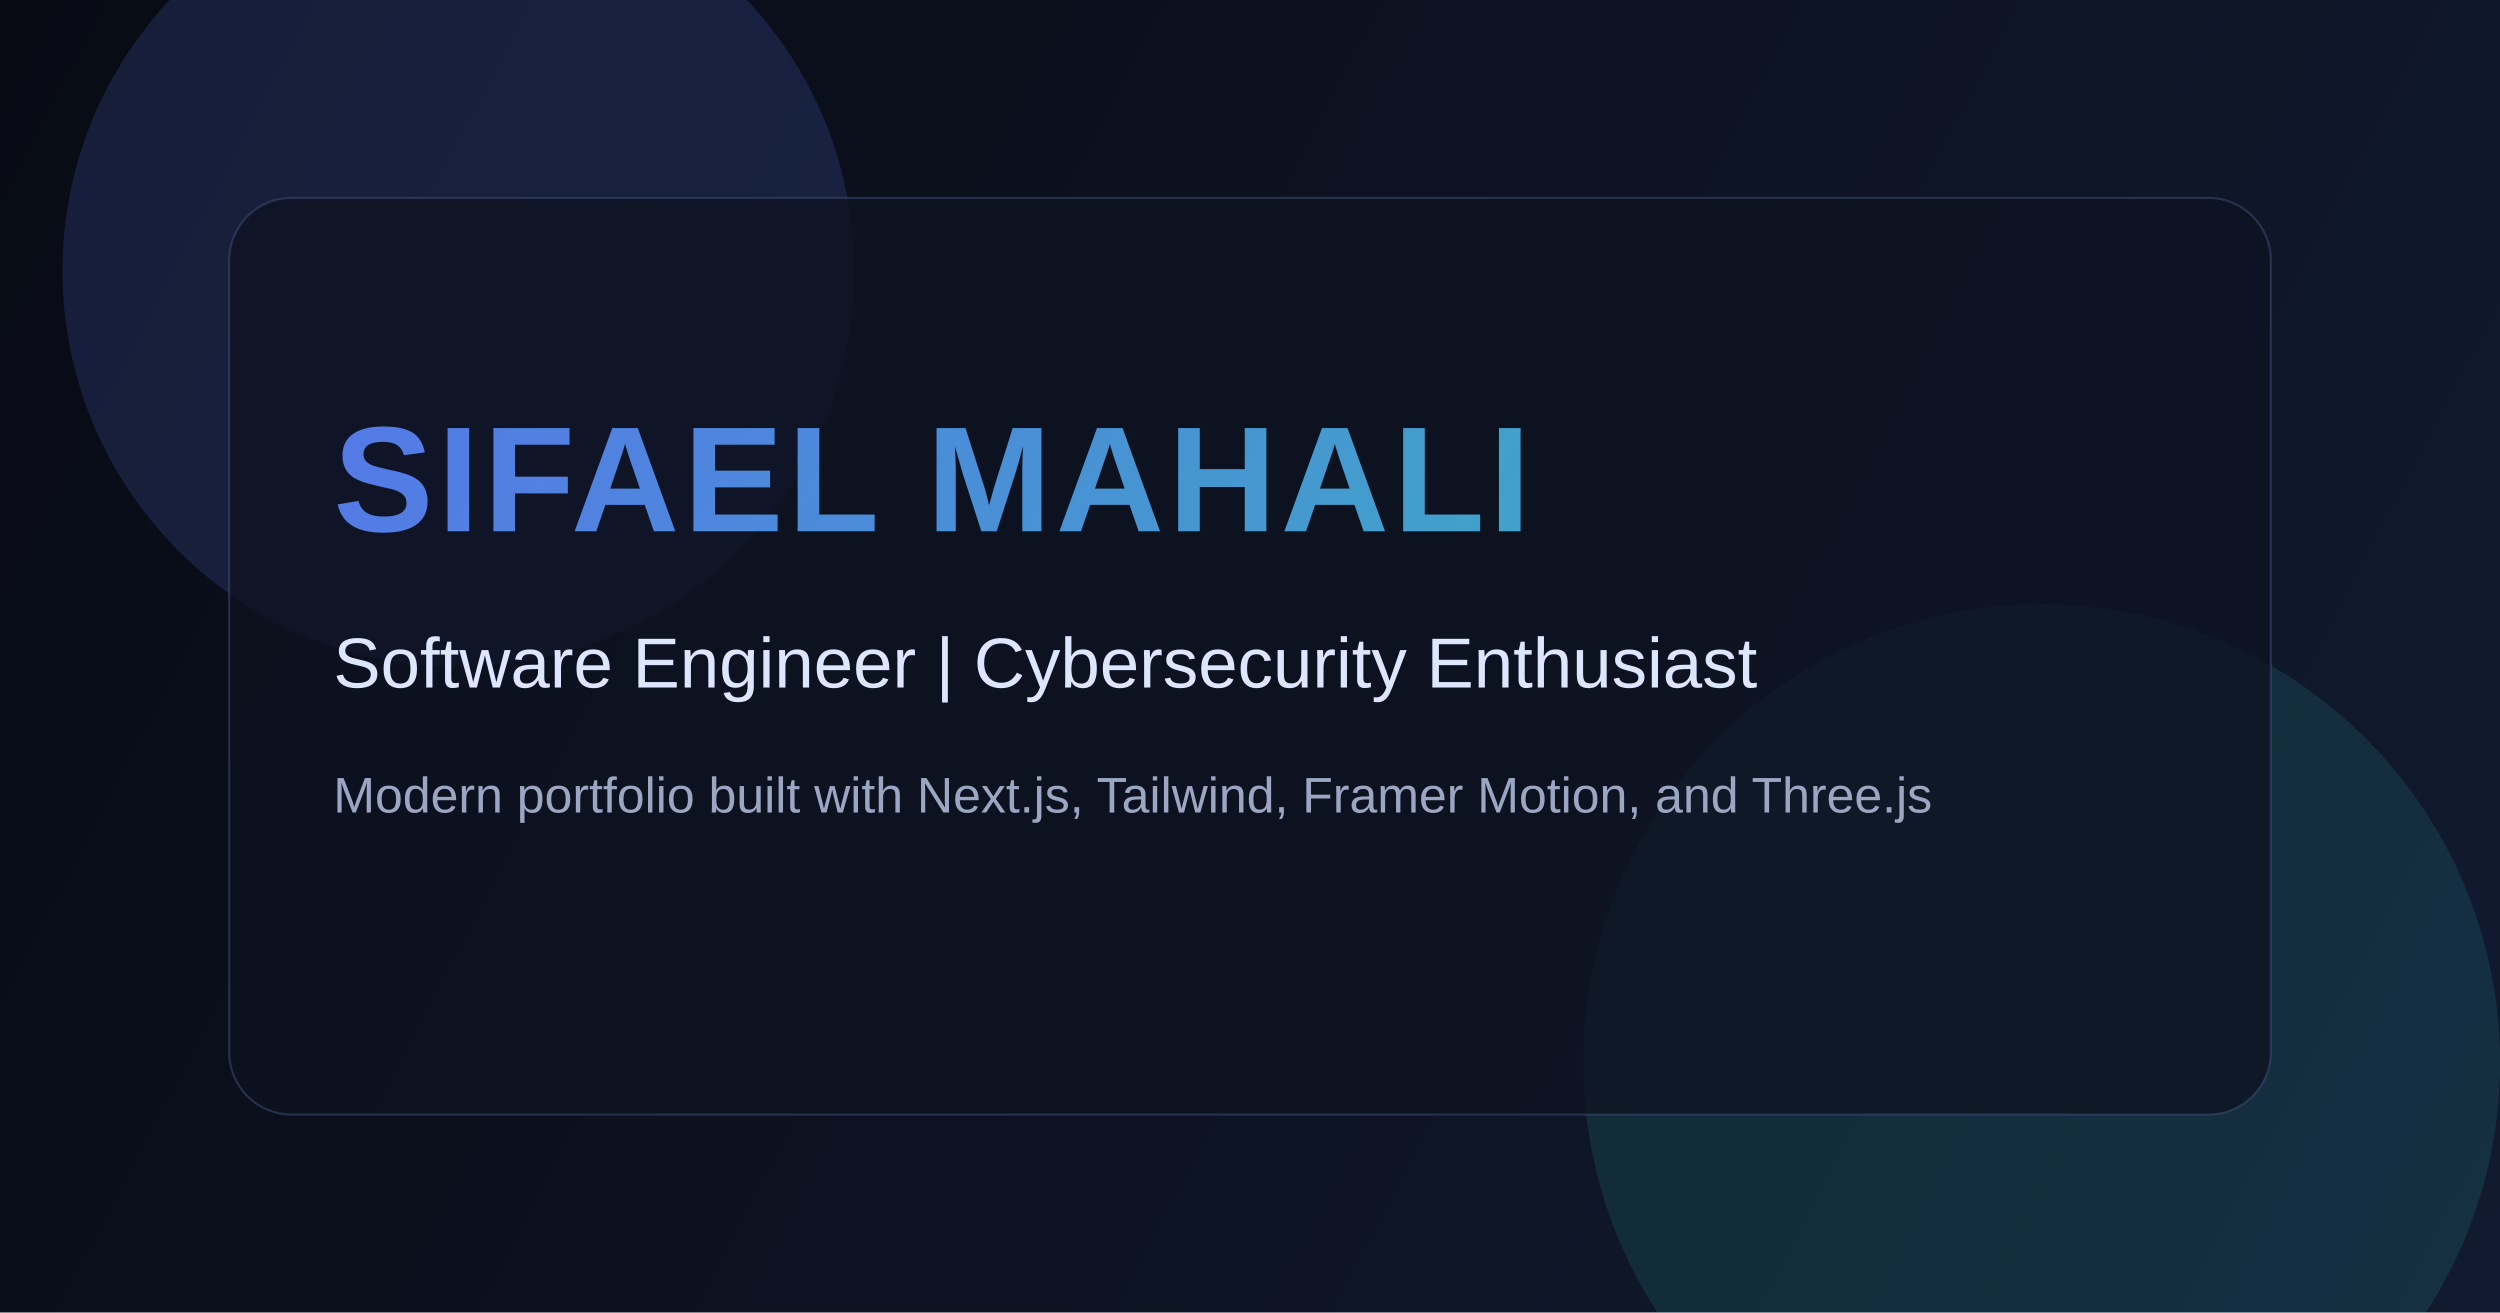
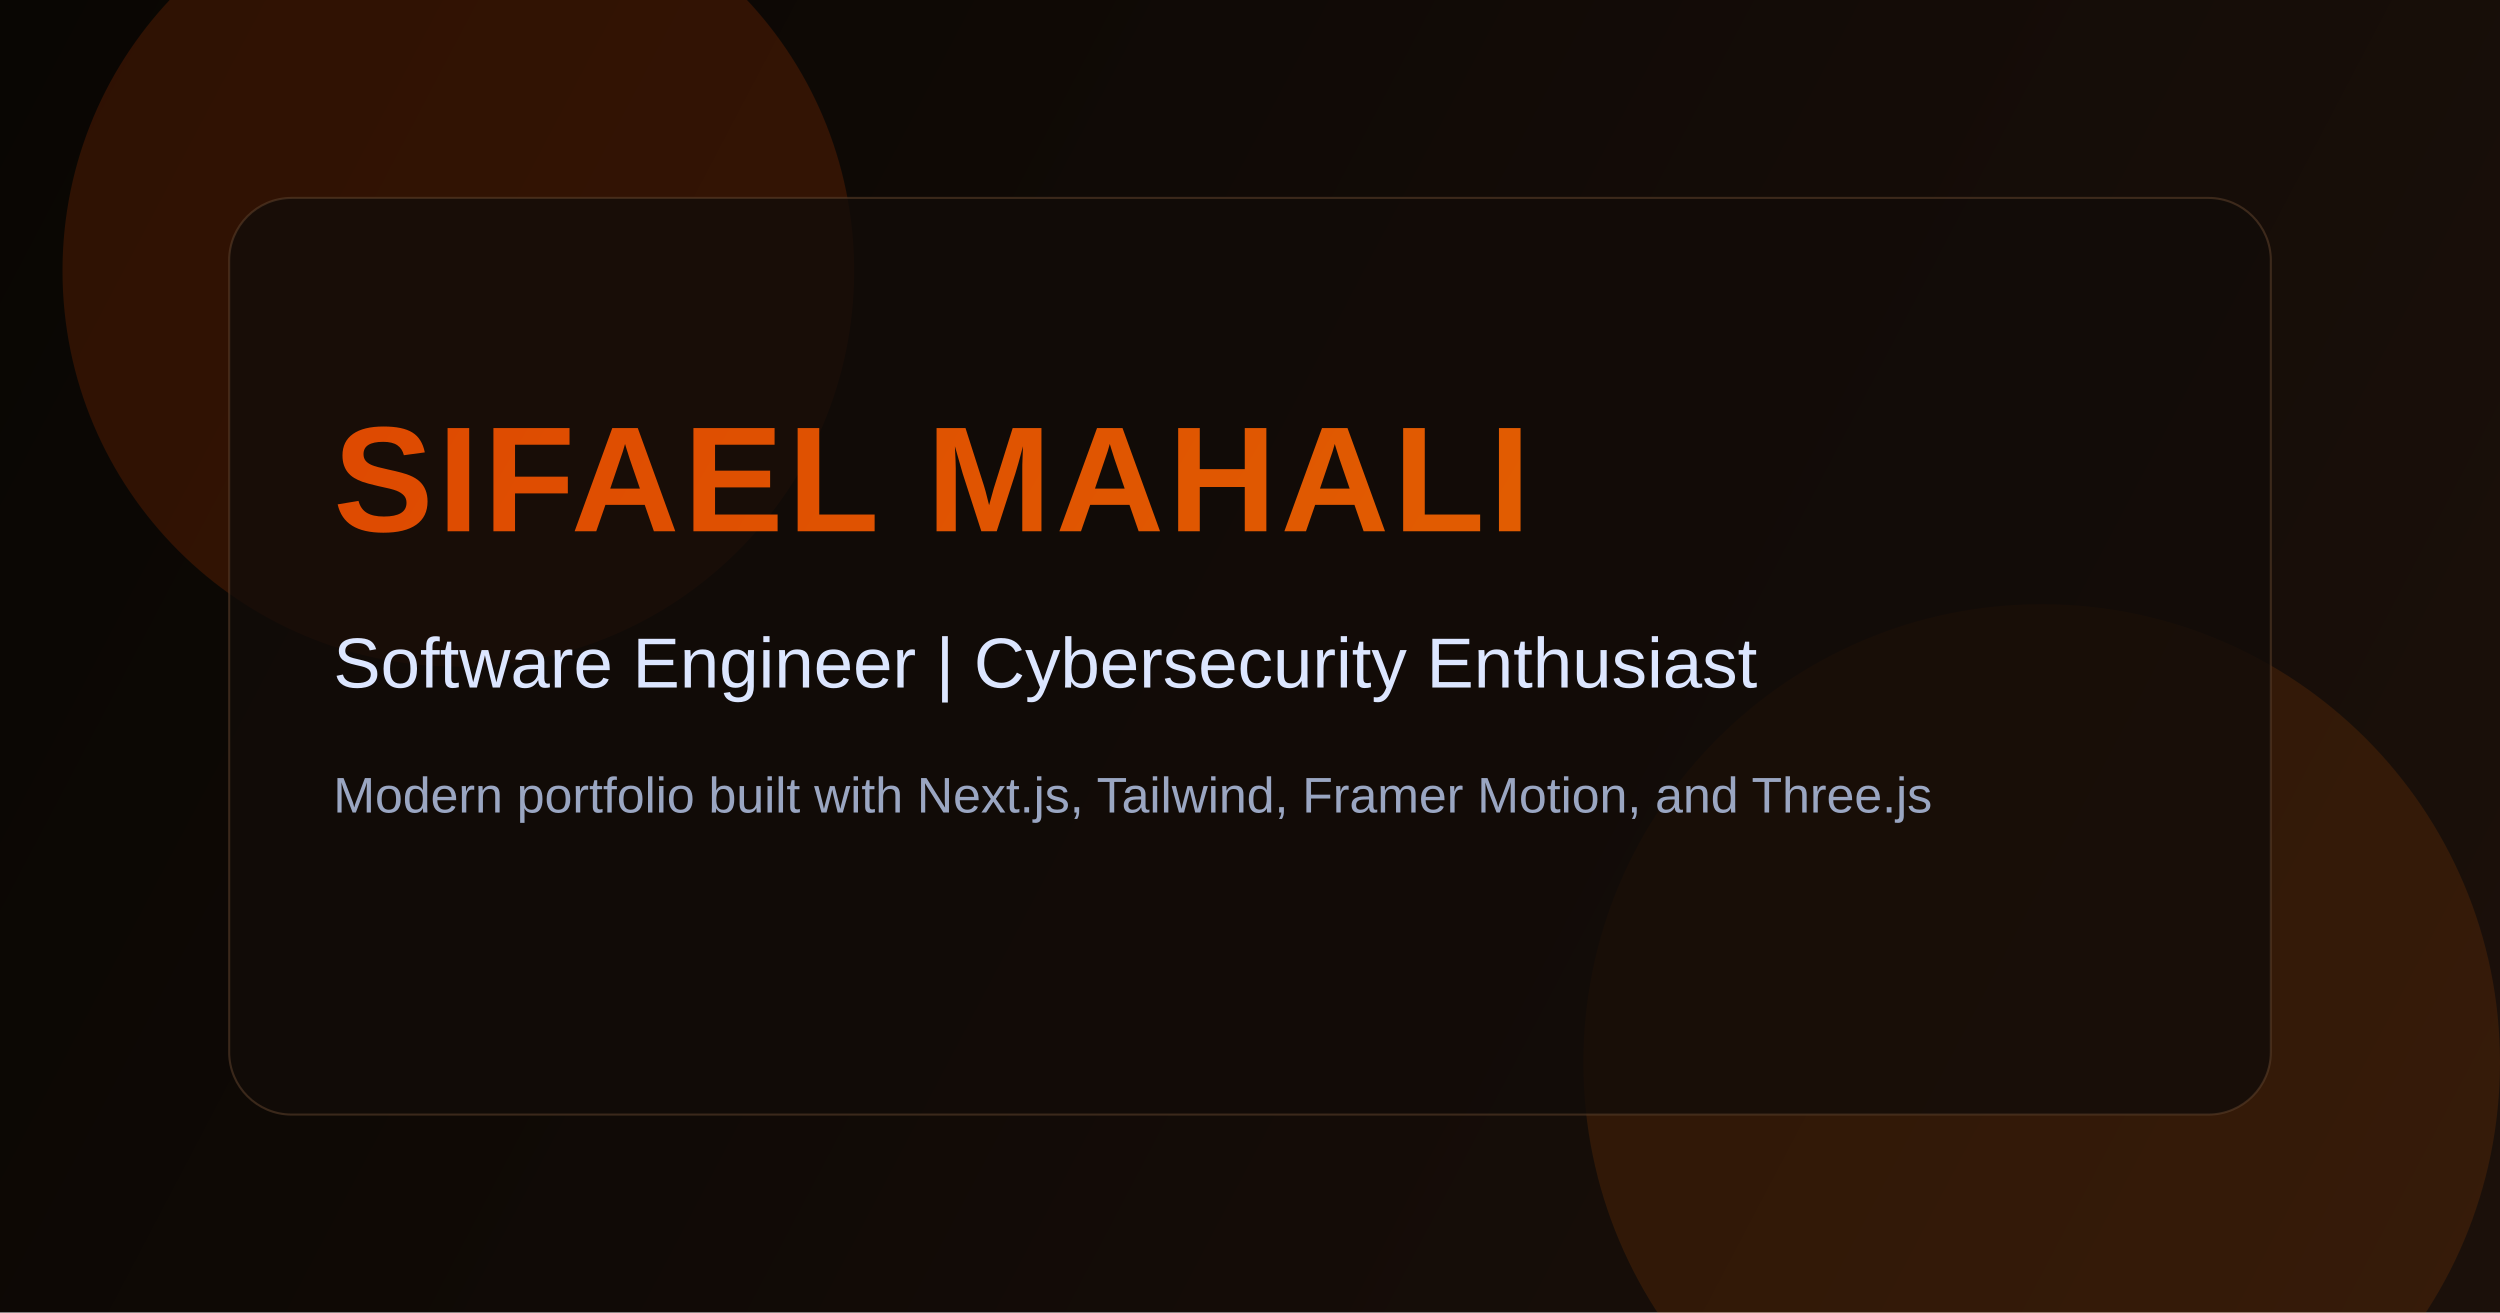
<svg xmlns="http://www.w3.org/2000/svg" width="1200" height="630" viewBox="0 0 1200 630" fill="none">
  <defs>
    <linearGradient id="bg" x1="0" y1="0" x2="1200" y2="630" gradientUnits="userSpaceOnUse">
-       <stop stop-color="#080B14" />
-       <stop offset="1" stop-color="#111A30" />
+       <stop stop-color="#090603" />
+       <stop offset="1" stop-color="#1B100A" />
    </linearGradient>
    <linearGradient id="accent" x1="150" y1="90" x2="950" y2="560" gradientUnits="userSpaceOnUse">
-       <stop stop-color="#5E7EFF" stop-opacity="0.9" />
-       <stop offset="1" stop-color="#39D0C9" stop-opacity="0.9" />
+       <stop stop-color="#F44E00" stop-opacity="0.9" />
+       <stop offset="1" stop-color="#FA7300" stop-opacity="0.9" />
    </linearGradient>
  </defs>
  <rect width="1200" height="630" fill="url(#bg)" />
-   <circle cx="220" cy="130" r="190" fill="#5E7EFF" fill-opacity="0.16" />
-   <circle cx="980" cy="510" r="220" fill="#39D0C9" fill-opacity="0.12" />
-   <rect x="110" y="95" width="980" height="440" rx="30" fill="#0D1220" fill-opacity="0.78" stroke="#40507A" stroke-opacity="0.5" />
+   <circle cx="220" cy="130" r="190" fill="#F44E00" fill-opacity="0.16" />
+   <circle cx="980" cy="510" r="220" fill="#FA7300" fill-opacity="0.12" />
+   <rect x="110" y="95" width="980" height="440" rx="30" fill="#120C08" fill-opacity="0.8" stroke="#5A3F2A" stroke-opacity="0.58" />
  <text x="160" y="255" fill="url(#accent)" font-family="Space Grotesk, Arial, sans-serif" font-size="72" font-weight="700" letter-spacing="2">SIFAEL MAHALI</text>
  <text x="160" y="330" fill="#DCE6FF" font-family="Space Grotesk, Arial, sans-serif" font-size="34" font-weight="500">Software Engineer | Cybersecurity Enthusiast</text>
  <text x="160" y="390" fill="#9AA6C2" font-family="Space Grotesk, Arial, sans-serif" font-size="24">Modern portfolio built with Next.js, Tailwind, Framer Motion, and Three.js</text>
</svg>
